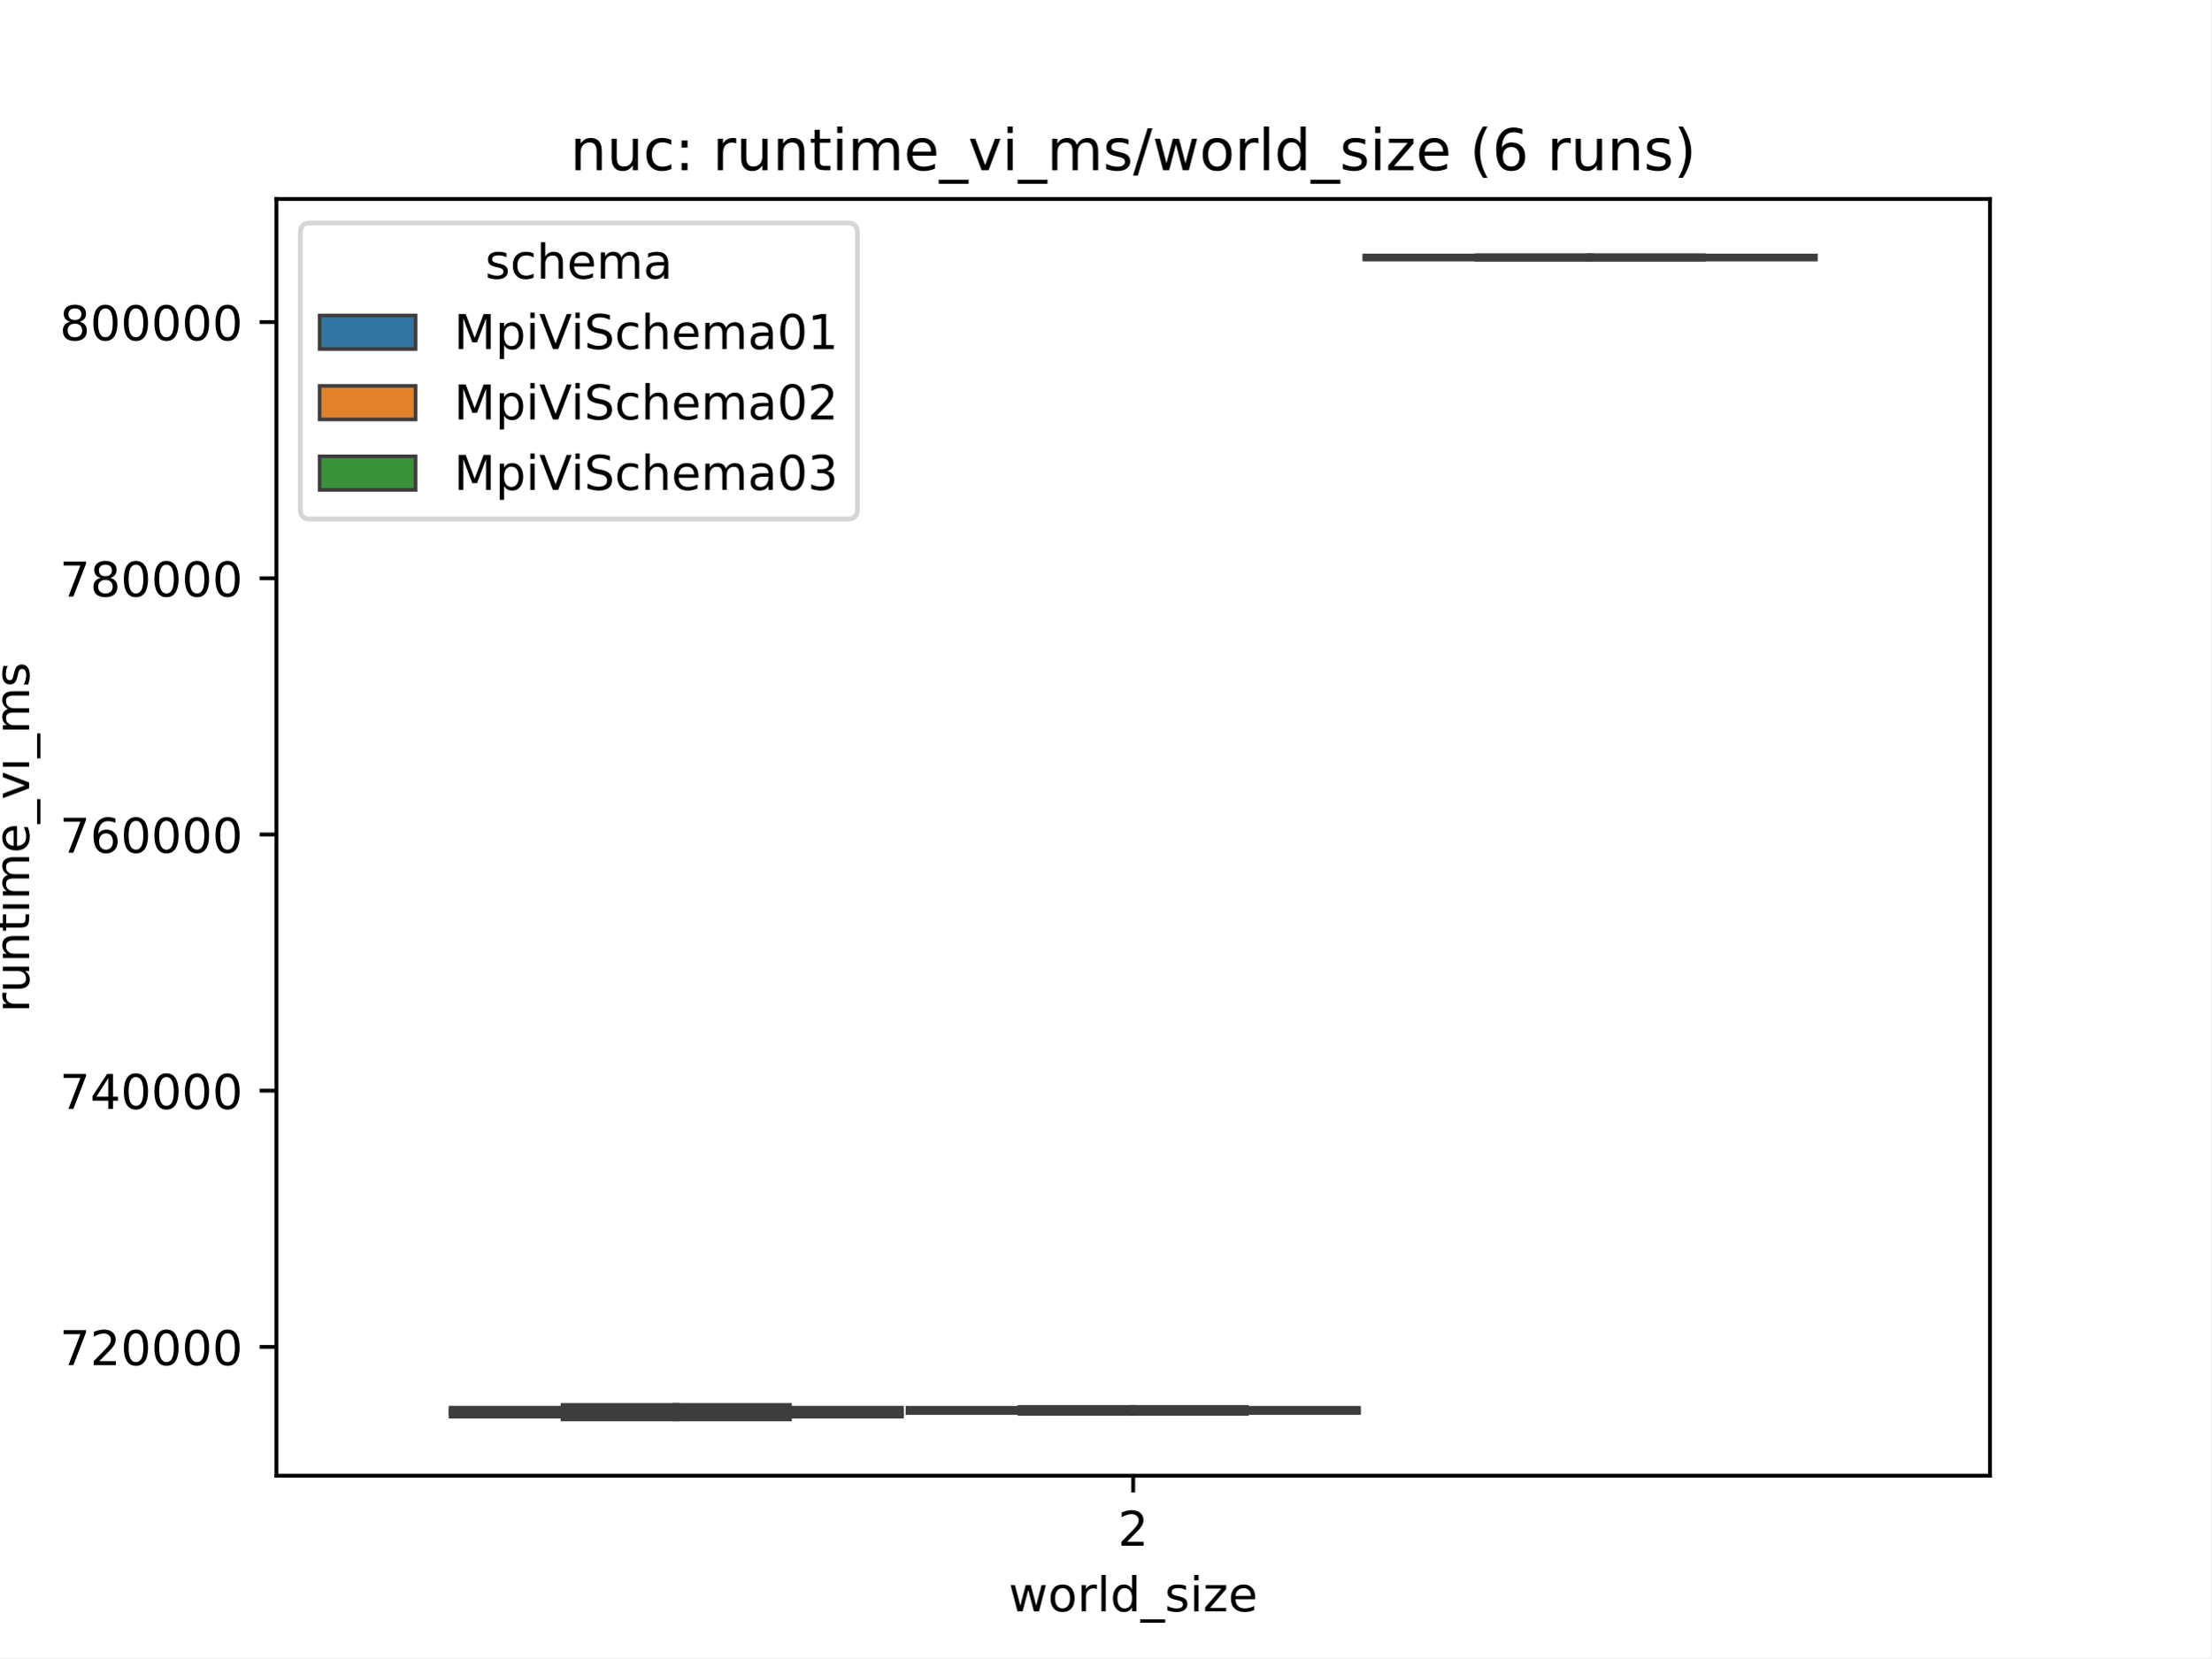
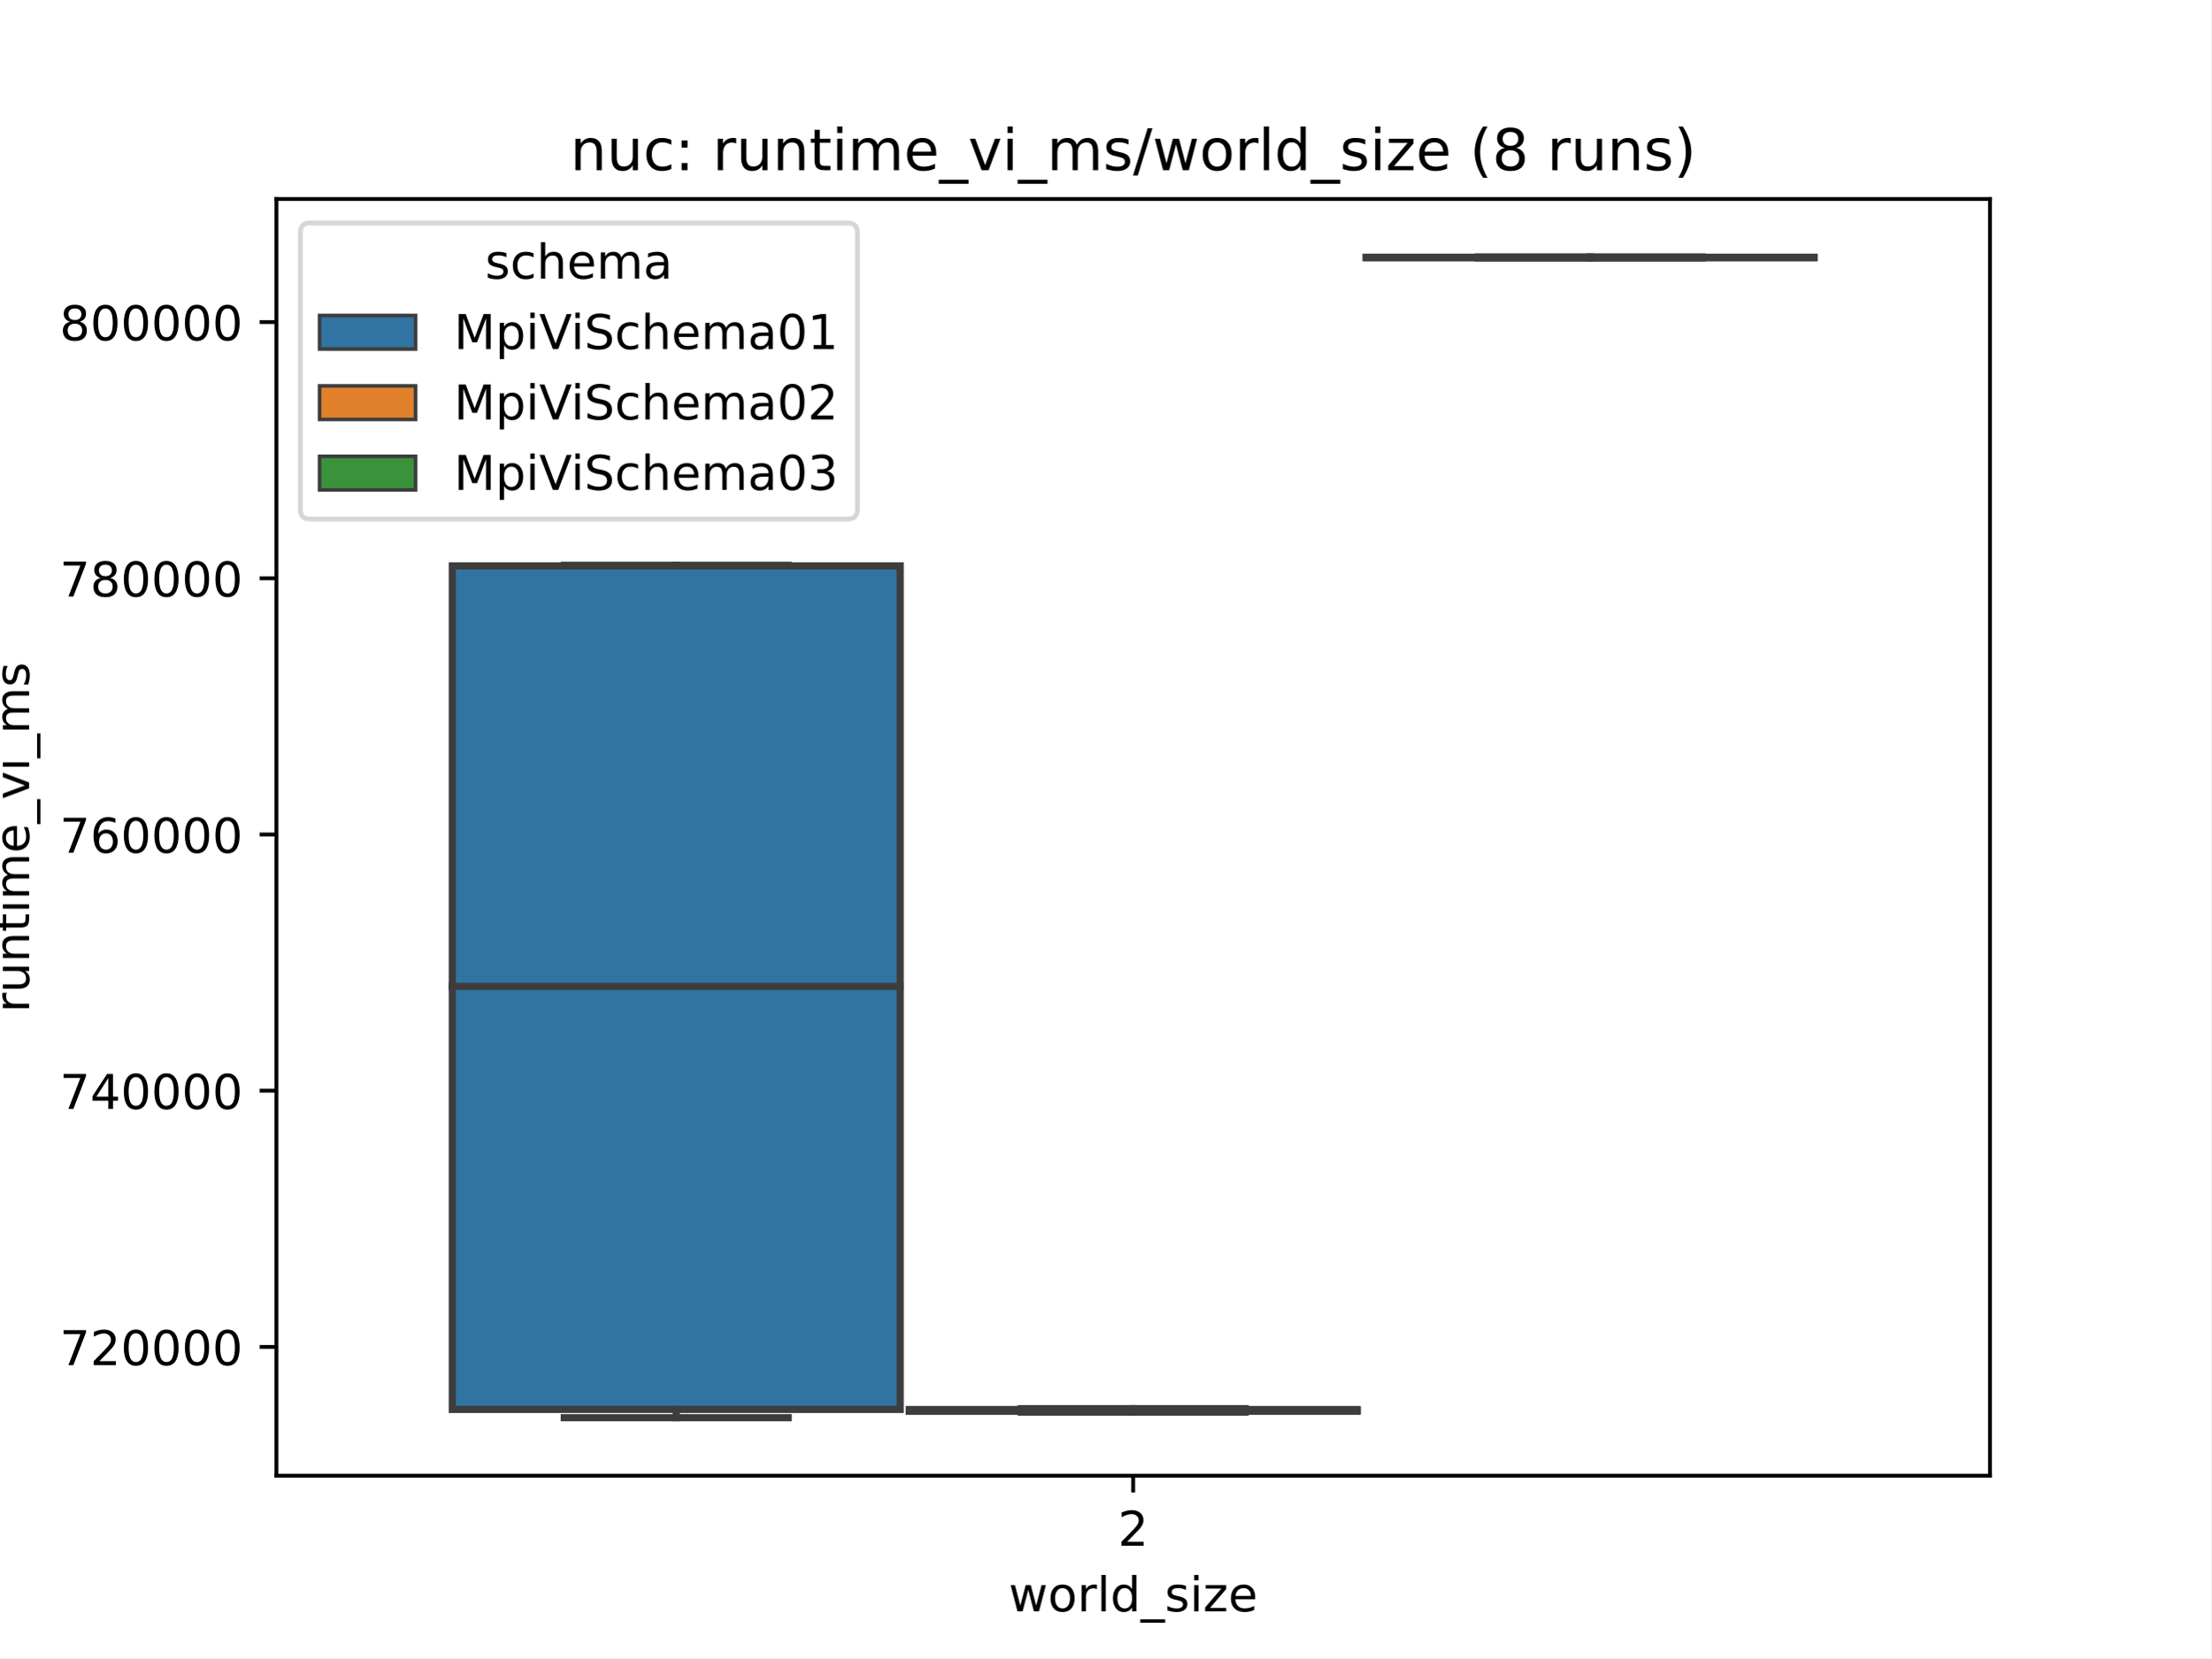
<svg xmlns="http://www.w3.org/2000/svg" xmlns:xlink="http://www.w3.org/1999/xlink" height="345.6pt" version="1.1" viewBox="0 0 460.8 345.6" width="460.8pt">
  <defs>
    <style type="text/css">*{stroke-linecap:butt;stroke-linejoin:round;}</style>
  </defs>
  <g id="figure_1">
    <g id="patch_1">
      <path d="M 0 345.6  L 460.8 345.6  L 460.8 0  L 0 0  z " style="fill:#ffffff;" />
    </g>
    <g id="axes_1">
      <g id="patch_2">
        <path d="M 57.6 307.584  L 414.72 307.584  L 414.72 41.472  L 57.6 41.472  z " style="fill:#ffffff;" />
      </g>
      <g id="patch_3">
-         <path clip-path="url(#p221cb90cf8)" d="M 94.264 294.914  L 187.592 294.914  L 187.592 293.766  L 94.264 293.766  L 94.264 294.914  z " style="fill:#3274a1;stroke:#3d3d3d;stroke-linejoin:miter;stroke-width:1.5;" />
+         <path clip-path="url(#p65a454ac6c)" d="M 94.264 293.766  L 187.592 293.766  L 187.592 117.945  L 94.264 117.945  L 94.264 293.766  z " style="fill:#3274a1;stroke:#3d3d3d;stroke-linejoin:miter;stroke-width:1.5;" />
      </g>
      <g id="patch_4">
-         <path clip-path="url(#p221cb90cf8)" d="M 189.496 294.148  L 282.824 294.148  L 282.824 293.786  L 189.496 293.786  L 189.496 294.148  z " style="fill:#e1812c;stroke:#3d3d3d;stroke-linejoin:miter;stroke-width:1.5;" />
+         <path clip-path="url(#p65a454ac6c)" d="M 189.496 294.148  L 282.824 294.148  L 282.824 293.786  L 189.496 293.786  L 189.496 294.148  z " style="fill:#e1812c;stroke:#3d3d3d;stroke-linejoin:miter;stroke-width:1.5;" />
      </g>
      <g id="patch_5">
-         <path clip-path="url(#p221cb90cf8)" d="M 284.728 53.712  L 378.056 53.712  L 378.056 53.616  L 284.728 53.616  L 284.728 53.712  z " style="fill:#3a923a;stroke:#3d3d3d;stroke-linejoin:miter;stroke-width:1.5;" />
+         <path clip-path="url(#p65a454ac6c)" d="M 284.728 53.712  L 378.056 53.712  L 378.056 53.616  L 284.728 53.616  L 284.728 53.712  z " style="fill:#3a923a;stroke:#3d3d3d;stroke-linejoin:miter;stroke-width:1.5;" />
      </g>
      <g id="patch_6">
-         <path clip-path="url(#p221cb90cf8)" d="M 236.16 2203.286  L 236.16 2203.286  L 236.16 2203.286  L 236.16 2203.286  z " style="fill:#3274a1;stroke:#3d3d3d;stroke-linejoin:miter;stroke-width:0.75;" />
+         <path clip-path="url(#p65a454ac6c)" d="M 236.16 2203.286  L 236.16 2203.286  L 236.16 2203.286  L 236.16 2203.286  z " style="fill:#3274a1;stroke:#3d3d3d;stroke-linejoin:miter;stroke-width:0.75;" />
      </g>
      <g id="patch_7">
-         <path clip-path="url(#p221cb90cf8)" d="M 236.16 2203.286  L 236.16 2203.286  L 236.16 2203.286  L 236.16 2203.286  z " style="fill:#e1812c;stroke:#3d3d3d;stroke-linejoin:miter;stroke-width:0.75;" />
+         <path clip-path="url(#p65a454ac6c)" d="M 236.16 2203.286  L 236.16 2203.286  L 236.16 2203.286  L 236.16 2203.286  z " style="fill:#e1812c;stroke:#3d3d3d;stroke-linejoin:miter;stroke-width:0.75;" />
      </g>
      <g id="patch_8">
-         <path clip-path="url(#p221cb90cf8)" d="M 236.16 2203.286  L 236.16 2203.286  L 236.16 2203.286  L 236.16 2203.286  z " style="fill:#3a923a;stroke:#3d3d3d;stroke-linejoin:miter;stroke-width:0.75;" />
+         <path clip-path="url(#p65a454ac6c)" d="M 236.16 2203.286  L 236.16 2203.286  L 236.16 2203.286  L 236.16 2203.286  z " style="fill:#3a923a;stroke:#3d3d3d;stroke-linejoin:miter;stroke-width:0.75;" />
      </g>
      <g id="matplotlib.axis_1">
        <g id="xtick_1">
          <g id="line2d_1">
            <defs>
-               <path d="M 0 0  L 0 3.5  " id="mf146453654" style="stroke:#000000;stroke-width:0.8;" />
-             </defs>
-             <g>
-               <use style="stroke:#000000;stroke-width:0.8;" x="236.16" xlink:href="#mf146453654" y="307.584" />
+               <path d="M 0 0  L 0 3.5  " id="m7da4c1d81e" style="stroke:#000000;stroke-width:0.8;" />
+             </defs>
+             <g>
+               <use style="stroke:#000000;stroke-width:0.8;" x="236.16" xlink:href="#m7da4c1d81e" y="307.584" />
            </g>
          </g>
          <g id="text_1">
            <g transform="translate(232.9787 322.1824)scale(0.1 -0.1)">
              <defs>
                <path d="M 1228 531  L 3431 531  L 3431 0  L 469 0  L 469 531  Q 828 903 1448 1529  Q 2069 2156 2228 2338  Q 2531 2678 2651 2914  Q 2772 3150 2772 3378  Q 2772 3750 2511 3984  Q 2250 4219 1831 4219  Q 1534 4219 1204 4116  Q 875 4013 500 3803  L 500 4441  Q 881 4594 1212 4672  Q 1544 4750 1819 4750  Q 2544 4750 2975 4387  Q 3406 4025 3406 3419  Q 3406 3131 3298 2873  Q 3191 2616 2906 2266  Q 2828 2175 2409 1742  Q 1991 1309 1228 531  z " id="DejaVuSans-32" transform="scale(0.015625)" />
              </defs>
              <use xlink:href="#DejaVuSans-32" />
            </g>
          </g>
        </g>
        <g id="text_2">
          <g transform="translate(210.1983 335.8606)scale(0.1 -0.1)">
            <defs>
              <path d="M 269 3500  L 844 3500  L 1563 769  L 2278 3500  L 2956 3500  L 3675 769  L 4391 3500  L 4966 3500  L 4050 0  L 3372 0  L 2619 2869  L 1863 0  L 1184 0  L 269 3500  z " id="DejaVuSans-77" transform="scale(0.015625)" />
              <path d="M 1959 3097  Q 1497 3097 1228 2736  Q 959 2375 959 1747  Q 959 1119 1226 758  Q 1494 397 1959 397  Q 2419 397 2687 759  Q 2956 1122 2956 1747  Q 2956 2369 2687 2733  Q 2419 3097 1959 3097  z M 1959 3584  Q 2709 3584 3137 3096  Q 3566 2609 3566 1747  Q 3566 888 3137 398  Q 2709 -91 1959 -91  Q 1206 -91 779 398  Q 353 888 353 1747  Q 353 2609 779 3096  Q 1206 3584 1959 3584  z " id="DejaVuSans-6f" transform="scale(0.015625)" />
              <path d="M 2631 2963  Q 2534 3019 2420 3045  Q 2306 3072 2169 3072  Q 1681 3072 1420 2755  Q 1159 2438 1159 1844  L 1159 0  L 581 0  L 581 3500  L 1159 3500  L 1159 2956  Q 1341 3275 1631 3429  Q 1922 3584 2338 3584  Q 2397 3584 2469 3576  Q 2541 3569 2628 3553  L 2631 2963  z " id="DejaVuSans-72" transform="scale(0.015625)" />
              <path d="M 603 4863  L 1178 4863  L 1178 0  L 603 0  L 603 4863  z " id="DejaVuSans-6c" transform="scale(0.015625)" />
              <path d="M 2906 2969  L 2906 4863  L 3481 4863  L 3481 0  L 2906 0  L 2906 525  Q 2725 213 2448 61  Q 2172 -91 1784 -91  Q 1150 -91 751 415  Q 353 922 353 1747  Q 353 2572 751 3078  Q 1150 3584 1784 3584  Q 2172 3584 2448 3432  Q 2725 3281 2906 2969  z M 947 1747  Q 947 1113 1208 752  Q 1469 391 1925 391  Q 2381 391 2643 752  Q 2906 1113 2906 1747  Q 2906 2381 2643 2742  Q 2381 3103 1925 3103  Q 1469 3103 1208 2742  Q 947 2381 947 1747  z " id="DejaVuSans-64" transform="scale(0.015625)" />
              <path d="M 3263 -1063  L 3263 -1509  L -63 -1509  L -63 -1063  L 3263 -1063  z " id="DejaVuSans-5f" transform="scale(0.015625)" />
              <path d="M 2834 3397  L 2834 2853  Q 2591 2978 2328 3040  Q 2066 3103 1784 3103  Q 1356 3103 1142 2972  Q 928 2841 928 2578  Q 928 2378 1081 2264  Q 1234 2150 1697 2047  L 1894 2003  Q 2506 1872 2764 1633  Q 3022 1394 3022 966  Q 3022 478 2636 193  Q 2250 -91 1575 -91  Q 1294 -91 989 -36  Q 684 19 347 128  L 347 722  Q 666 556 975 473  Q 1284 391 1588 391  Q 1994 391 2212 530  Q 2431 669 2431 922  Q 2431 1156 2273 1281  Q 2116 1406 1581 1522  L 1381 1569  Q 847 1681 609 1914  Q 372 2147 372 2553  Q 372 3047 722 3315  Q 1072 3584 1716 3584  Q 2034 3584 2315 3537  Q 2597 3491 2834 3397  z " id="DejaVuSans-73" transform="scale(0.015625)" />
              <path d="M 603 3500  L 1178 3500  L 1178 0  L 603 0  L 603 3500  z M 603 4863  L 1178 4863  L 1178 4134  L 603 4134  L 603 4863  z " id="DejaVuSans-69" transform="scale(0.015625)" />
              <path d="M 353 3500  L 3084 3500  L 3084 2975  L 922 459  L 3084 459  L 3084 0  L 275 0  L 275 525  L 2438 3041  L 353 3041  L 353 3500  z " id="DejaVuSans-7a" transform="scale(0.015625)" />
              <path d="M 3597 1894  L 3597 1613  L 953 1613  Q 991 1019 1311 708  Q 1631 397 2203 397  Q 2534 397 2845 478  Q 3156 559 3463 722  L 3463 178  Q 3153 47 2828 -22  Q 2503 -91 2169 -91  Q 1331 -91 842 396  Q 353 884 353 1716  Q 353 2575 817 3079  Q 1281 3584 2069 3584  Q 2775 3584 3186 3129  Q 3597 2675 3597 1894  z M 3022 2063  Q 3016 2534 2758 2815  Q 2500 3097 2075 3097  Q 1594 3097 1305 2825  Q 1016 2553 972 2059  L 3022 2063  z " id="DejaVuSans-65" transform="scale(0.015625)" />
            </defs>
            <use xlink:href="#DejaVuSans-77" />
            <use x="81.787" xlink:href="#DejaVuSans-6f" />
            <use x="142.969" xlink:href="#DejaVuSans-72" />
            <use x="184.082" xlink:href="#DejaVuSans-6c" />
            <use x="211.865" xlink:href="#DejaVuSans-64" />
            <use x="275.342" xlink:href="#DejaVuSans-5f" />
            <use x="325.342" xlink:href="#DejaVuSans-73" />
            <use x="377.441" xlink:href="#DejaVuSans-69" />
            <use x="405.225" xlink:href="#DejaVuSans-7a" />
            <use x="457.715" xlink:href="#DejaVuSans-65" />
          </g>
        </g>
      </g>
      <g id="matplotlib.axis_2">
        <g id="ytick_1">
          <g id="line2d_2">
            <defs>
-               <path d="M 0 0  L -3.5 0  " id="m22d9dd315b" style="stroke:#000000;stroke-width:0.8;" />
-             </defs>
-             <g>
-               <use style="stroke:#000000;stroke-width:0.8;" x="57.6" xlink:href="#m22d9dd315b" y="280.743" />
+               <path d="M 0 0  L -3.5 0  " id="mc9f8e3b42d" style="stroke:#000000;stroke-width:0.8;" />
+             </defs>
+             <g>
+               <use style="stroke:#000000;stroke-width:0.8;" x="57.6" xlink:href="#mc9f8e3b42d" y="280.743" />
            </g>
          </g>
          <g id="text_3">
            <g transform="translate(12.425 284.5424)scale(0.1 -0.1)">
              <defs>
                <path d="M 525 4666  L 3525 4666  L 3525 4397  L 1831 0  L 1172 0  L 2766 4134  L 525 4134  L 525 4666  z " id="DejaVuSans-37" transform="scale(0.015625)" />
                <path d="M 2034 4250  Q 1547 4250 1301 3770  Q 1056 3291 1056 2328  Q 1056 1369 1301 889  Q 1547 409 2034 409  Q 2525 409 2770 889  Q 3016 1369 3016 2328  Q 3016 3291 2770 3770  Q 2525 4250 2034 4250  z M 2034 4750  Q 2819 4750 3233 4129  Q 3647 3509 3647 2328  Q 3647 1150 3233 529  Q 2819 -91 2034 -91  Q 1250 -91 836 529  Q 422 1150 422 2328  Q 422 3509 836 4129  Q 1250 4750 2034 4750  z " id="DejaVuSans-30" transform="scale(0.015625)" />
              </defs>
              <use xlink:href="#DejaVuSans-37" />
              <use x="63.623" xlink:href="#DejaVuSans-32" />
              <use x="127.246" xlink:href="#DejaVuSans-30" />
              <use x="190.869" xlink:href="#DejaVuSans-30" />
              <use x="254.492" xlink:href="#DejaVuSans-30" />
              <use x="318.115" xlink:href="#DejaVuSans-30" />
            </g>
          </g>
        </g>
        <g id="ytick_2">
          <g id="line2d_3">
            <g>
-               <use style="stroke:#000000;stroke-width:0.8;" x="57.6" xlink:href="#m22d9dd315b" y="227.339" />
+               <use style="stroke:#000000;stroke-width:0.8;" x="57.6" xlink:href="#mc9f8e3b42d" y="227.339" />
            </g>
          </g>
          <g id="text_4">
            <g transform="translate(12.425 231.1384)scale(0.1 -0.1)">
              <defs>
                <path d="M 2419 4116  L 825 1625  L 2419 1625  L 2419 4116  z M 2253 4666  L 3047 4666  L 3047 1625  L 3713 1625  L 3713 1100  L 3047 1100  L 3047 0  L 2419 0  L 2419 1100  L 313 1100  L 313 1709  L 2253 4666  z " id="DejaVuSans-34" transform="scale(0.015625)" />
              </defs>
              <use xlink:href="#DejaVuSans-37" />
              <use x="63.623" xlink:href="#DejaVuSans-34" />
              <use x="127.246" xlink:href="#DejaVuSans-30" />
              <use x="190.869" xlink:href="#DejaVuSans-30" />
              <use x="254.492" xlink:href="#DejaVuSans-30" />
              <use x="318.115" xlink:href="#DejaVuSans-30" />
            </g>
          </g>
        </g>
        <g id="ytick_3">
          <g id="line2d_4">
            <g>
-               <use style="stroke:#000000;stroke-width:0.8;" x="57.6" xlink:href="#m22d9dd315b" y="173.935" />
+               <use style="stroke:#000000;stroke-width:0.8;" x="57.6" xlink:href="#mc9f8e3b42d" y="173.935" />
            </g>
          </g>
          <g id="text_5">
            <g transform="translate(12.425 177.7344)scale(0.1 -0.1)">
              <defs>
                <path d="M 2113 2584  Q 1688 2584 1439 2293  Q 1191 2003 1191 1497  Q 1191 994 1439 701  Q 1688 409 2113 409  Q 2538 409 2786 701  Q 3034 994 3034 1497  Q 3034 2003 2786 2293  Q 2538 2584 2113 2584  z M 3366 4563  L 3366 3988  Q 3128 4100 2886 4159  Q 2644 4219 2406 4219  Q 1781 4219 1451 3797  Q 1122 3375 1075 2522  Q 1259 2794 1537 2939  Q 1816 3084 2150 3084  Q 2853 3084 3261 2657  Q 3669 2231 3669 1497  Q 3669 778 3244 343  Q 2819 -91 2113 -91  Q 1303 -91 875 529  Q 447 1150 447 2328  Q 447 3434 972 4092  Q 1497 4750 2381 4750  Q 2619 4750 2861 4703  Q 3103 4656 3366 4563  z " id="DejaVuSans-36" transform="scale(0.015625)" />
              </defs>
              <use xlink:href="#DejaVuSans-37" />
              <use x="63.623" xlink:href="#DejaVuSans-36" />
              <use x="127.246" xlink:href="#DejaVuSans-30" />
              <use x="190.869" xlink:href="#DejaVuSans-30" />
              <use x="254.492" xlink:href="#DejaVuSans-30" />
              <use x="318.115" xlink:href="#DejaVuSans-30" />
            </g>
          </g>
        </g>
        <g id="ytick_4">
          <g id="line2d_5">
            <g>
-               <use style="stroke:#000000;stroke-width:0.8;" x="57.6" xlink:href="#m22d9dd315b" y="120.531" />
+               <use style="stroke:#000000;stroke-width:0.8;" x="57.6" xlink:href="#mc9f8e3b42d" y="120.531" />
            </g>
          </g>
          <g id="text_6">
            <g transform="translate(12.425 124.3305)scale(0.1 -0.1)">
              <defs>
                <path d="M 2034 2216  Q 1584 2216 1326 1975  Q 1069 1734 1069 1313  Q 1069 891 1326 650  Q 1584 409 2034 409  Q 2484 409 2743 651  Q 3003 894 3003 1313  Q 3003 1734 2745 1975  Q 2488 2216 2034 2216  z M 1403 2484  Q 997 2584 770 2862  Q 544 3141 544 3541  Q 544 4100 942 4425  Q 1341 4750 2034 4750  Q 2731 4750 3128 4425  Q 3525 4100 3525 3541  Q 3525 3141 3298 2862  Q 3072 2584 2669 2484  Q 3125 2378 3379 2068  Q 3634 1759 3634 1313  Q 3634 634 3220 271  Q 2806 -91 2034 -91  Q 1263 -91 848 271  Q 434 634 434 1313  Q 434 1759 690 2068  Q 947 2378 1403 2484  z M 1172 3481  Q 1172 3119 1398 2916  Q 1625 2713 2034 2713  Q 2441 2713 2670 2916  Q 2900 3119 2900 3481  Q 2900 3844 2670 4047  Q 2441 4250 2034 4250  Q 1625 4250 1398 4047  Q 1172 3844 1172 3481  z " id="DejaVuSans-38" transform="scale(0.015625)" />
              </defs>
              <use xlink:href="#DejaVuSans-37" />
              <use x="63.623" xlink:href="#DejaVuSans-38" />
              <use x="127.246" xlink:href="#DejaVuSans-30" />
              <use x="190.869" xlink:href="#DejaVuSans-30" />
              <use x="254.492" xlink:href="#DejaVuSans-30" />
              <use x="318.115" xlink:href="#DejaVuSans-30" />
            </g>
          </g>
        </g>
        <g id="ytick_5">
          <g id="line2d_6">
            <g>
-               <use style="stroke:#000000;stroke-width:0.8;" x="57.6" xlink:href="#m22d9dd315b" y="67.127" />
+               <use style="stroke:#000000;stroke-width:0.8;" x="57.6" xlink:href="#mc9f8e3b42d" y="67.127" />
            </g>
          </g>
          <g id="text_7">
            <g transform="translate(12.425 70.92649)scale(0.1 -0.1)">
              <use xlink:href="#DejaVuSans-38" />
              <use x="63.623" xlink:href="#DejaVuSans-30" />
              <use x="127.246" xlink:href="#DejaVuSans-30" />
              <use x="190.869" xlink:href="#DejaVuSans-30" />
              <use x="254.492" xlink:href="#DejaVuSans-30" />
              <use x="318.115" xlink:href="#DejaVuSans-30" />
            </g>
          </g>
        </g>
        <g id="text_8">
          <g transform="translate(6.067187 211.0405)rotate(-90)scale(0.1 -0.1)">
            <defs>
              <path d="M 544 1381  L 544 3500  L 1119 3500  L 1119 1403  Q 1119 906 1312 657  Q 1506 409 1894 409  Q 2359 409 2629 706  Q 2900 1003 2900 1516  L 2900 3500  L 3475 3500  L 3475 0  L 2900 0  L 2900 538  Q 2691 219 2414 64  Q 2138 -91 1772 -91  Q 1169 -91 856 284  Q 544 659 544 1381  z M 1991 3584  L 1991 3584  z " id="DejaVuSans-75" transform="scale(0.015625)" />
              <path d="M 3513 2113  L 3513 0  L 2938 0  L 2938 2094  Q 2938 2591 2744 2837  Q 2550 3084 2163 3084  Q 1697 3084 1428 2787  Q 1159 2491 1159 1978  L 1159 0  L 581 0  L 581 3500  L 1159 3500  L 1159 2956  Q 1366 3272 1645 3428  Q 1925 3584 2291 3584  Q 2894 3584 3203 3211  Q 3513 2838 3513 2113  z " id="DejaVuSans-6e" transform="scale(0.015625)" />
              <path d="M 1172 4494  L 1172 3500  L 2356 3500  L 2356 3053  L 1172 3053  L 1172 1153  Q 1172 725 1289 603  Q 1406 481 1766 481  L 2356 481  L 2356 0  L 1766 0  Q 1100 0 847 248  Q 594 497 594 1153  L 594 3053  L 172 3053  L 172 3500  L 594 3500  L 594 4494  L 1172 4494  z " id="DejaVuSans-74" transform="scale(0.015625)" />
              <path d="M 3328 2828  Q 3544 3216 3844 3400  Q 4144 3584 4550 3584  Q 5097 3584 5394 3201  Q 5691 2819 5691 2113  L 5691 0  L 5113 0  L 5113 2094  Q 5113 2597 4934 2840  Q 4756 3084 4391 3084  Q 3944 3084 3684 2787  Q 3425 2491 3425 1978  L 3425 0  L 2847 0  L 2847 2094  Q 2847 2600 2669 2842  Q 2491 3084 2119 3084  Q 1678 3084 1418 2786  Q 1159 2488 1159 1978  L 1159 0  L 581 0  L 581 3500  L 1159 3500  L 1159 2956  Q 1356 3278 1631 3431  Q 1906 3584 2284 3584  Q 2666 3584 2933 3390  Q 3200 3197 3328 2828  z " id="DejaVuSans-6d" transform="scale(0.015625)" />
              <path d="M 191 3500  L 800 3500  L 1894 563  L 2988 3500  L 3597 3500  L 2284 0  L 1503 0  L 191 3500  z " id="DejaVuSans-76" transform="scale(0.015625)" />
            </defs>
            <use xlink:href="#DejaVuSans-72" />
            <use x="41.113" xlink:href="#DejaVuSans-75" />
            <use x="104.492" xlink:href="#DejaVuSans-6e" />
            <use x="167.871" xlink:href="#DejaVuSans-74" />
            <use x="207.08" xlink:href="#DejaVuSans-69" />
            <use x="234.863" xlink:href="#DejaVuSans-6d" />
            <use x="332.275" xlink:href="#DejaVuSans-65" />
            <use x="393.799" xlink:href="#DejaVuSans-5f" />
            <use x="443.799" xlink:href="#DejaVuSans-76" />
            <use x="502.979" xlink:href="#DejaVuSans-69" />
            <use x="530.762" xlink:href="#DejaVuSans-5f" />
            <use x="580.762" xlink:href="#DejaVuSans-6d" />
            <use x="678.174" xlink:href="#DejaVuSans-73" />
          </g>
        </g>
      </g>
      <g id="line2d_7">
-         <path clip-path="url(#p221cb90cf8)" d="M 140.928 294.914  L 140.928 295.488  " style="fill:none;stroke:#3d3d3d;stroke-linecap:square;stroke-width:1.5;" />
+         <path clip-path="url(#p65a454ac6c)" d="M 140.928 293.766  L 140.928 295.488  " style="fill:none;stroke:#3d3d3d;stroke-linecap:square;stroke-width:1.5;" />
      </g>
      <g id="line2d_8">
-         <path clip-path="url(#p221cb90cf8)" d="M 140.928 293.766  L 140.928 293.192  " style="fill:none;stroke:#3d3d3d;stroke-linecap:square;stroke-width:1.5;" />
+         <path clip-path="url(#p65a454ac6c)" d="M 140.928 117.945  L 140.928 117.829  " style="fill:none;stroke:#3d3d3d;stroke-linecap:square;stroke-width:1.5;" />
      </g>
      <g id="line2d_9">
-         <path clip-path="url(#p221cb90cf8)" d="M 117.596 295.488  L 164.26 295.488  " style="fill:none;stroke:#3d3d3d;stroke-linecap:square;stroke-width:1.5;" />
+         <path clip-path="url(#p65a454ac6c)" d="M 117.596 295.488  L 164.26 295.488  " style="fill:none;stroke:#3d3d3d;stroke-linecap:square;stroke-width:1.5;" />
      </g>
      <g id="line2d_10">
-         <path clip-path="url(#p221cb90cf8)" d="M 117.596 293.192  L 164.26 293.192  " style="fill:none;stroke:#3d3d3d;stroke-linecap:square;stroke-width:1.5;" />
+         <path clip-path="url(#p65a454ac6c)" d="M 117.596 117.829  L 164.26 117.829  " style="fill:none;stroke:#3d3d3d;stroke-linecap:square;stroke-width:1.5;" />
      </g>
      <g id="line2d_11" />
      <g id="line2d_12">
-         <path clip-path="url(#p221cb90cf8)" d="M 236.16 294.148  L 236.16 294.329  " style="fill:none;stroke:#3d3d3d;stroke-linecap:square;stroke-width:1.5;" />
+         <path clip-path="url(#p65a454ac6c)" d="M 236.16 294.148  L 236.16 294.329  " style="fill:none;stroke:#3d3d3d;stroke-linecap:square;stroke-width:1.5;" />
      </g>
      <g id="line2d_13">
-         <path clip-path="url(#p221cb90cf8)" d="M 236.16 293.786  L 236.16 293.606  " style="fill:none;stroke:#3d3d3d;stroke-linecap:square;stroke-width:1.5;" />
+         <path clip-path="url(#p65a454ac6c)" d="M 236.16 293.786  L 236.16 293.606  " style="fill:none;stroke:#3d3d3d;stroke-linecap:square;stroke-width:1.5;" />
      </g>
      <g id="line2d_14">
-         <path clip-path="url(#p221cb90cf8)" d="M 212.828 294.329  L 259.492 294.329  " style="fill:none;stroke:#3d3d3d;stroke-linecap:square;stroke-width:1.5;" />
+         <path clip-path="url(#p65a454ac6c)" d="M 212.828 294.329  L 259.492 294.329  " style="fill:none;stroke:#3d3d3d;stroke-linecap:square;stroke-width:1.5;" />
      </g>
      <g id="line2d_15">
-         <path clip-path="url(#p221cb90cf8)" d="M 212.828 293.606  L 259.492 293.606  " style="fill:none;stroke:#3d3d3d;stroke-linecap:square;stroke-width:1.5;" />
+         <path clip-path="url(#p65a454ac6c)" d="M 212.828 293.606  L 259.492 293.606  " style="fill:none;stroke:#3d3d3d;stroke-linecap:square;stroke-width:1.5;" />
      </g>
      <g id="line2d_16" />
      <g id="line2d_17">
-         <path clip-path="url(#p221cb90cf8)" d="M 331.392 53.712  L 331.392 53.76  " style="fill:none;stroke:#3d3d3d;stroke-linecap:square;stroke-width:1.5;" />
+         <path clip-path="url(#p65a454ac6c)" d="M 331.392 53.712  L 331.392 53.76  " style="fill:none;stroke:#3d3d3d;stroke-linecap:square;stroke-width:1.5;" />
      </g>
      <g id="line2d_18">
-         <path clip-path="url(#p221cb90cf8)" d="M 331.392 53.616  L 331.392 53.568  " style="fill:none;stroke:#3d3d3d;stroke-linecap:square;stroke-width:1.5;" />
+         <path clip-path="url(#p65a454ac6c)" d="M 331.392 53.616  L 331.392 53.568  " style="fill:none;stroke:#3d3d3d;stroke-linecap:square;stroke-width:1.5;" />
      </g>
      <g id="line2d_19">
-         <path clip-path="url(#p221cb90cf8)" d="M 308.06 53.76  L 354.724 53.76  " style="fill:none;stroke:#3d3d3d;stroke-linecap:square;stroke-width:1.5;" />
+         <path clip-path="url(#p65a454ac6c)" d="M 308.06 53.76  L 354.724 53.76  " style="fill:none;stroke:#3d3d3d;stroke-linecap:square;stroke-width:1.5;" />
      </g>
      <g id="line2d_20">
-         <path clip-path="url(#p221cb90cf8)" d="M 308.06 53.568  L 354.724 53.568  " style="fill:none;stroke:#3d3d3d;stroke-linecap:square;stroke-width:1.5;" />
+         <path clip-path="url(#p65a454ac6c)" d="M 308.06 53.568  L 354.724 53.568  " style="fill:none;stroke:#3d3d3d;stroke-linecap:square;stroke-width:1.5;" />
      </g>
      <g id="line2d_21" />
      <g id="line2d_22">
-         <path clip-path="url(#p221cb90cf8)" d="M 94.264 294.34  L 187.592 294.34  " style="fill:none;stroke:#3d3d3d;stroke-linecap:square;stroke-width:1.5;" />
+         <path clip-path="url(#p65a454ac6c)" d="M 94.264 205.588  L 187.592 205.588  " style="fill:none;stroke:#3d3d3d;stroke-linecap:square;stroke-width:1.5;" />
      </g>
      <g id="line2d_23">
-         <path clip-path="url(#p221cb90cf8)" d="M 189.496 293.967  L 282.824 293.967  " style="fill:none;stroke:#3d3d3d;stroke-linecap:square;stroke-width:1.5;" />
+         <path clip-path="url(#p65a454ac6c)" d="M 189.496 293.967  L 282.824 293.967  " style="fill:none;stroke:#3d3d3d;stroke-linecap:square;stroke-width:1.5;" />
      </g>
      <g id="line2d_24">
-         <path clip-path="url(#p221cb90cf8)" d="M 284.728 53.664  L 378.056 53.664  " style="fill:none;stroke:#3d3d3d;stroke-linecap:square;stroke-width:1.5;" />
+         <path clip-path="url(#p65a454ac6c)" d="M 284.728 53.664  L 378.056 53.664  " style="fill:none;stroke:#3d3d3d;stroke-linecap:square;stroke-width:1.5;" />
      </g>
      <g id="patch_9">
        <path d="M 57.6 307.584  L 57.6 41.472  " style="fill:none;stroke:#000000;stroke-linecap:square;stroke-linejoin:miter;stroke-width:0.8;" />
      </g>
      <g id="patch_10">
        <path d="M 414.72 307.584  L 414.72 41.472  " style="fill:none;stroke:#000000;stroke-linecap:square;stroke-linejoin:miter;stroke-width:0.8;" />
      </g>
      <g id="patch_11">
        <path d="M 57.6 307.584  L 414.72 307.584  " style="fill:none;stroke:#000000;stroke-linecap:square;stroke-linejoin:miter;stroke-width:0.8;" />
      </g>
      <g id="patch_12">
        <path d="M 57.6 41.472  L 414.72 41.472  " style="fill:none;stroke:#000000;stroke-linecap:square;stroke-linejoin:miter;stroke-width:0.8;" />
      </g>
      <g id="text_9">
        <g transform="translate(118.8272 35.472)scale(0.12 -0.12)">
          <defs>
            <path d="M 3122 3366  L 3122 2828  Q 2878 2963 2633 3030  Q 2388 3097 2138 3097  Q 1578 3097 1268 2742  Q 959 2388 959 1747  Q 959 1106 1268 751  Q 1578 397 2138 397  Q 2388 397 2633 464  Q 2878 531 3122 666  L 3122 134  Q 2881 22 2623 -34  Q 2366 -91 2075 -91  Q 1284 -91 818 406  Q 353 903 353 1747  Q 353 2603 823 3093  Q 1294 3584 2113 3584  Q 2378 3584 2631 3529  Q 2884 3475 3122 3366  z " id="DejaVuSans-63" transform="scale(0.015625)" />
            <path d="M 750 794  L 1409 794  L 1409 0  L 750 0  L 750 794  z M 750 3309  L 1409 3309  L 1409 2516  L 750 2516  L 750 3309  z " id="DejaVuSans-3a" transform="scale(0.015625)" />
            <path id="DejaVuSans-20" transform="scale(0.015625)" />
            <path d="M 1625 4666  L 2156 4666  L 531 -594  L 0 -594  L 1625 4666  z " id="DejaVuSans-2f" transform="scale(0.015625)" />
            <path d="M 1984 4856  Q 1566 4138 1362 3434  Q 1159 2731 1159 2009  Q 1159 1288 1364 580  Q 1569 -128 1984 -844  L 1484 -844  Q 1016 -109 783 600  Q 550 1309 550 2009  Q 550 2706 781 3412  Q 1013 4119 1484 4856  L 1984 4856  z " id="DejaVuSans-28" transform="scale(0.015625)" />
            <path d="M 513 4856  L 1013 4856  Q 1481 4119 1714 3412  Q 1947 2706 1947 2009  Q 1947 1309 1714 600  Q 1481 -109 1013 -844  L 513 -844  Q 928 -128 1133 580  Q 1338 1288 1338 2009  Q 1338 2731 1133 3434  Q 928 4138 513 4856  z " id="DejaVuSans-29" transform="scale(0.015625)" />
          </defs>
          <use xlink:href="#DejaVuSans-6e" />
          <use x="63.379" xlink:href="#DejaVuSans-75" />
          <use x="126.758" xlink:href="#DejaVuSans-63" />
          <use x="181.738" xlink:href="#DejaVuSans-3a" />
          <use x="215.43" xlink:href="#DejaVuSans-20" />
          <use x="247.217" xlink:href="#DejaVuSans-72" />
          <use x="288.33" xlink:href="#DejaVuSans-75" />
          <use x="351.709" xlink:href="#DejaVuSans-6e" />
          <use x="415.088" xlink:href="#DejaVuSans-74" />
          <use x="454.297" xlink:href="#DejaVuSans-69" />
          <use x="482.08" xlink:href="#DejaVuSans-6d" />
          <use x="579.492" xlink:href="#DejaVuSans-65" />
          <use x="641.016" xlink:href="#DejaVuSans-5f" />
          <use x="691.016" xlink:href="#DejaVuSans-76" />
          <use x="750.195" xlink:href="#DejaVuSans-69" />
          <use x="777.979" xlink:href="#DejaVuSans-5f" />
          <use x="827.979" xlink:href="#DejaVuSans-6d" />
          <use x="925.391" xlink:href="#DejaVuSans-73" />
          <use x="977.49" xlink:href="#DejaVuSans-2f" />
          <use x="1011.182" xlink:href="#DejaVuSans-77" />
          <use x="1092.969" xlink:href="#DejaVuSans-6f" />
          <use x="1154.15" xlink:href="#DejaVuSans-72" />
          <use x="1195.264" xlink:href="#DejaVuSans-6c" />
          <use x="1223.047" xlink:href="#DejaVuSans-64" />
          <use x="1286.523" xlink:href="#DejaVuSans-5f" />
          <use x="1336.523" xlink:href="#DejaVuSans-73" />
          <use x="1388.623" xlink:href="#DejaVuSans-69" />
          <use x="1416.406" xlink:href="#DejaVuSans-7a" />
          <use x="1468.896" xlink:href="#DejaVuSans-65" />
          <use x="1530.42" xlink:href="#DejaVuSans-20" />
          <use x="1562.207" xlink:href="#DejaVuSans-28" />
-           <use x="1601.221" xlink:href="#DejaVuSans-36" />
+           <use x="1601.221" xlink:href="#DejaVuSans-38" />
          <use x="1664.844" xlink:href="#DejaVuSans-20" />
          <use x="1696.631" xlink:href="#DejaVuSans-72" />
          <use x="1737.744" xlink:href="#DejaVuSans-75" />
          <use x="1801.123" xlink:href="#DejaVuSans-6e" />
          <use x="1864.502" xlink:href="#DejaVuSans-73" />
          <use x="1916.602" xlink:href="#DejaVuSans-29" />
        </g>
      </g>
      <g id="legend_1">
        <g id="patch_13">
          <path d="M 64.6 108.184  L 176.68 108.184  Q 178.68 108.184 178.68 106.184  L 178.68 48.472  Q 178.68 46.472 176.68 46.472  L 64.6 46.472  Q 62.6 46.472 62.6 48.472  L 62.6 106.184  Q 62.6 108.184 64.6 108.184  z " style="fill:#ffffff;opacity:0.8;stroke:#cccccc;stroke-linejoin:miter;" />
        </g>
        <g id="text_10">
          <g transform="translate(101.1063 58.07044)scale(0.1 -0.1)">
            <defs>
              <path d="M 3513 2113  L 3513 0  L 2938 0  L 2938 2094  Q 2938 2591 2744 2837  Q 2550 3084 2163 3084  Q 1697 3084 1428 2787  Q 1159 2491 1159 1978  L 1159 0  L 581 0  L 581 4863  L 1159 4863  L 1159 2956  Q 1366 3272 1645 3428  Q 1925 3584 2291 3584  Q 2894 3584 3203 3211  Q 3513 2838 3513 2113  z " id="DejaVuSans-68" transform="scale(0.015625)" />
              <path d="M 2194 1759  Q 1497 1759 1228 1600  Q 959 1441 959 1056  Q 959 750 1161 570  Q 1363 391 1709 391  Q 2188 391 2477 730  Q 2766 1069 2766 1631  L 2766 1759  L 2194 1759  z M 3341 1997  L 3341 0  L 2766 0  L 2766 531  Q 2569 213 2275 61  Q 1981 -91 1556 -91  Q 1019 -91 701 211  Q 384 513 384 1019  Q 384 1609 779 1909  Q 1175 2209 1959 2209  L 2766 2209  L 2766 2266  Q 2766 2663 2505 2880  Q 2244 3097 1772 3097  Q 1472 3097 1187 3025  Q 903 2953 641 2809  L 641 3341  Q 956 3463 1253 3523  Q 1550 3584 1831 3584  Q 2591 3584 2966 3190  Q 3341 2797 3341 1997  z " id="DejaVuSans-61" transform="scale(0.015625)" />
            </defs>
            <use xlink:href="#DejaVuSans-73" />
            <use x="52.1" xlink:href="#DejaVuSans-63" />
            <use x="107.08" xlink:href="#DejaVuSans-68" />
            <use x="170.459" xlink:href="#DejaVuSans-65" />
            <use x="231.982" xlink:href="#DejaVuSans-6d" />
            <use x="329.395" xlink:href="#DejaVuSans-61" />
          </g>
        </g>
        <g id="patch_14">
          <path d="M 66.6 72.749  L 86.6 72.749  L 86.6 65.749  L 66.6 65.749  z " style="fill:#3274a1;stroke:#3d3d3d;stroke-linejoin:miter;stroke-width:0.75;" />
        </g>
        <g id="text_11">
          <g transform="translate(94.6 72.74856)scale(0.1 -0.1)">
            <defs>
              <path d="M 628 4666  L 1569 4666  L 2759 1491  L 3956 4666  L 4897 4666  L 4897 0  L 4281 0  L 4281 4097  L 3078 897  L 2444 897  L 1241 4097  L 1241 0  L 628 0  L 628 4666  z " id="DejaVuSans-4d" transform="scale(0.015625)" />
              <path d="M 1159 525  L 1159 -1331  L 581 -1331  L 581 3500  L 1159 3500  L 1159 2969  Q 1341 3281 1617 3432  Q 1894 3584 2278 3584  Q 2916 3584 3314 3078  Q 3713 2572 3713 1747  Q 3713 922 3314 415  Q 2916 -91 2278 -91  Q 1894 -91 1617 61  Q 1341 213 1159 525  z M 3116 1747  Q 3116 2381 2855 2742  Q 2594 3103 2138 3103  Q 1681 3103 1420 2742  Q 1159 2381 1159 1747  Q 1159 1113 1420 752  Q 1681 391 2138 391  Q 2594 391 2855 752  Q 3116 1113 3116 1747  z " id="DejaVuSans-70" transform="scale(0.015625)" />
              <path d="M 1831 0  L 50 4666  L 709 4666  L 2188 738  L 3669 4666  L 4325 4666  L 2547 0  L 1831 0  z " id="DejaVuSans-56" transform="scale(0.015625)" />
              <path d="M 3425 4513  L 3425 3897  Q 3066 4069 2747 4153  Q 2428 4238 2131 4238  Q 1616 4238 1336 4038  Q 1056 3838 1056 3469  Q 1056 3159 1242 3001  Q 1428 2844 1947 2747  L 2328 2669  Q 3034 2534 3370 2195  Q 3706 1856 3706 1288  Q 3706 609 3251 259  Q 2797 -91 1919 -91  Q 1588 -91 1214 -16  Q 841 59 441 206  L 441 856  Q 825 641 1194 531  Q 1563 422 1919 422  Q 2459 422 2753 634  Q 3047 847 3047 1241  Q 3047 1584 2836 1778  Q 2625 1972 2144 2069  L 1759 2144  Q 1053 2284 737 2584  Q 422 2884 422 3419  Q 422 4038 858 4394  Q 1294 4750 2059 4750  Q 2388 4750 2728 4690  Q 3069 4631 3425 4513  z " id="DejaVuSans-53" transform="scale(0.015625)" />
              <path d="M 794 531  L 1825 531  L 1825 4091  L 703 3866  L 703 4441  L 1819 4666  L 2450 4666  L 2450 531  L 3481 531  L 3481 0  L 794 0  L 794 531  z " id="DejaVuSans-31" transform="scale(0.015625)" />
            </defs>
            <use xlink:href="#DejaVuSans-4d" />
            <use x="86.279" xlink:href="#DejaVuSans-70" />
            <use x="149.756" xlink:href="#DejaVuSans-69" />
            <use x="177.539" xlink:href="#DejaVuSans-56" />
            <use x="243.697" xlink:href="#DejaVuSans-69" />
            <use x="271.48" xlink:href="#DejaVuSans-53" />
            <use x="334.957" xlink:href="#DejaVuSans-63" />
            <use x="389.938" xlink:href="#DejaVuSans-68" />
            <use x="453.316" xlink:href="#DejaVuSans-65" />
            <use x="514.84" xlink:href="#DejaVuSans-6d" />
            <use x="612.252" xlink:href="#DejaVuSans-61" />
            <use x="673.531" xlink:href="#DejaVuSans-30" />
            <use x="737.154" xlink:href="#DejaVuSans-31" />
          </g>
        </g>
        <g id="patch_15">
          <path d="M 66.6 87.427  L 86.6 87.427  L 86.6 80.427  L 66.6 80.427  z " style="fill:#e1812c;stroke:#3d3d3d;stroke-linejoin:miter;stroke-width:0.75;" />
        </g>
        <g id="text_12">
          <g transform="translate(94.6 87.42669)scale(0.1 -0.1)">
            <use xlink:href="#DejaVuSans-4d" />
            <use x="86.279" xlink:href="#DejaVuSans-70" />
            <use x="149.756" xlink:href="#DejaVuSans-69" />
            <use x="177.539" xlink:href="#DejaVuSans-56" />
            <use x="243.697" xlink:href="#DejaVuSans-69" />
            <use x="271.48" xlink:href="#DejaVuSans-53" />
            <use x="334.957" xlink:href="#DejaVuSans-63" />
            <use x="389.938" xlink:href="#DejaVuSans-68" />
            <use x="453.316" xlink:href="#DejaVuSans-65" />
            <use x="514.84" xlink:href="#DejaVuSans-6d" />
            <use x="612.252" xlink:href="#DejaVuSans-61" />
            <use x="673.531" xlink:href="#DejaVuSans-30" />
            <use x="737.154" xlink:href="#DejaVuSans-32" />
          </g>
        </g>
        <g id="patch_16">
          <path d="M 66.6 102.105  L 86.6 102.105  L 86.6 95.105  L 66.6 95.105  z " style="fill:#3a923a;stroke:#3d3d3d;stroke-linejoin:miter;stroke-width:0.75;" />
        </g>
        <g id="text_13">
          <g transform="translate(94.6 102.1048)scale(0.1 -0.1)">
            <defs>
              <path d="M 2597 2516  Q 3050 2419 3304 2112  Q 3559 1806 3559 1356  Q 3559 666 3084 287  Q 2609 -91 1734 -91  Q 1441 -91 1130 -33  Q 819 25 488 141  L 488 750  Q 750 597 1062 519  Q 1375 441 1716 441  Q 2309 441 2620 675  Q 2931 909 2931 1356  Q 2931 1769 2642 2001  Q 2353 2234 1838 2234  L 1294 2234  L 1294 2753  L 1863 2753  Q 2328 2753 2575 2939  Q 2822 3125 2822 3475  Q 2822 3834 2567 4026  Q 2313 4219 1838 4219  Q 1578 4219 1281 4162  Q 984 4106 628 3988  L 628 4550  Q 988 4650 1302 4700  Q 1616 4750 1894 4750  Q 2613 4750 3031 4423  Q 3450 4097 3450 3541  Q 3450 3153 3228 2886  Q 3006 2619 2597 2516  z " id="DejaVuSans-33" transform="scale(0.015625)" />
            </defs>
            <use xlink:href="#DejaVuSans-4d" />
            <use x="86.279" xlink:href="#DejaVuSans-70" />
            <use x="149.756" xlink:href="#DejaVuSans-69" />
            <use x="177.539" xlink:href="#DejaVuSans-56" />
            <use x="243.697" xlink:href="#DejaVuSans-69" />
            <use x="271.48" xlink:href="#DejaVuSans-53" />
            <use x="334.957" xlink:href="#DejaVuSans-63" />
            <use x="389.938" xlink:href="#DejaVuSans-68" />
            <use x="453.316" xlink:href="#DejaVuSans-65" />
            <use x="514.84" xlink:href="#DejaVuSans-6d" />
            <use x="612.252" xlink:href="#DejaVuSans-61" />
            <use x="673.531" xlink:href="#DejaVuSans-30" />
            <use x="737.154" xlink:href="#DejaVuSans-33" />
          </g>
        </g>
      </g>
    </g>
  </g>
  <defs>
-     <clipPath id="p221cb90cf8">
+     <clipPath id="p65a454ac6c">
      <rect height="266.112" width="357.12" x="57.6" y="41.472" />
    </clipPath>
  </defs>
</svg>
